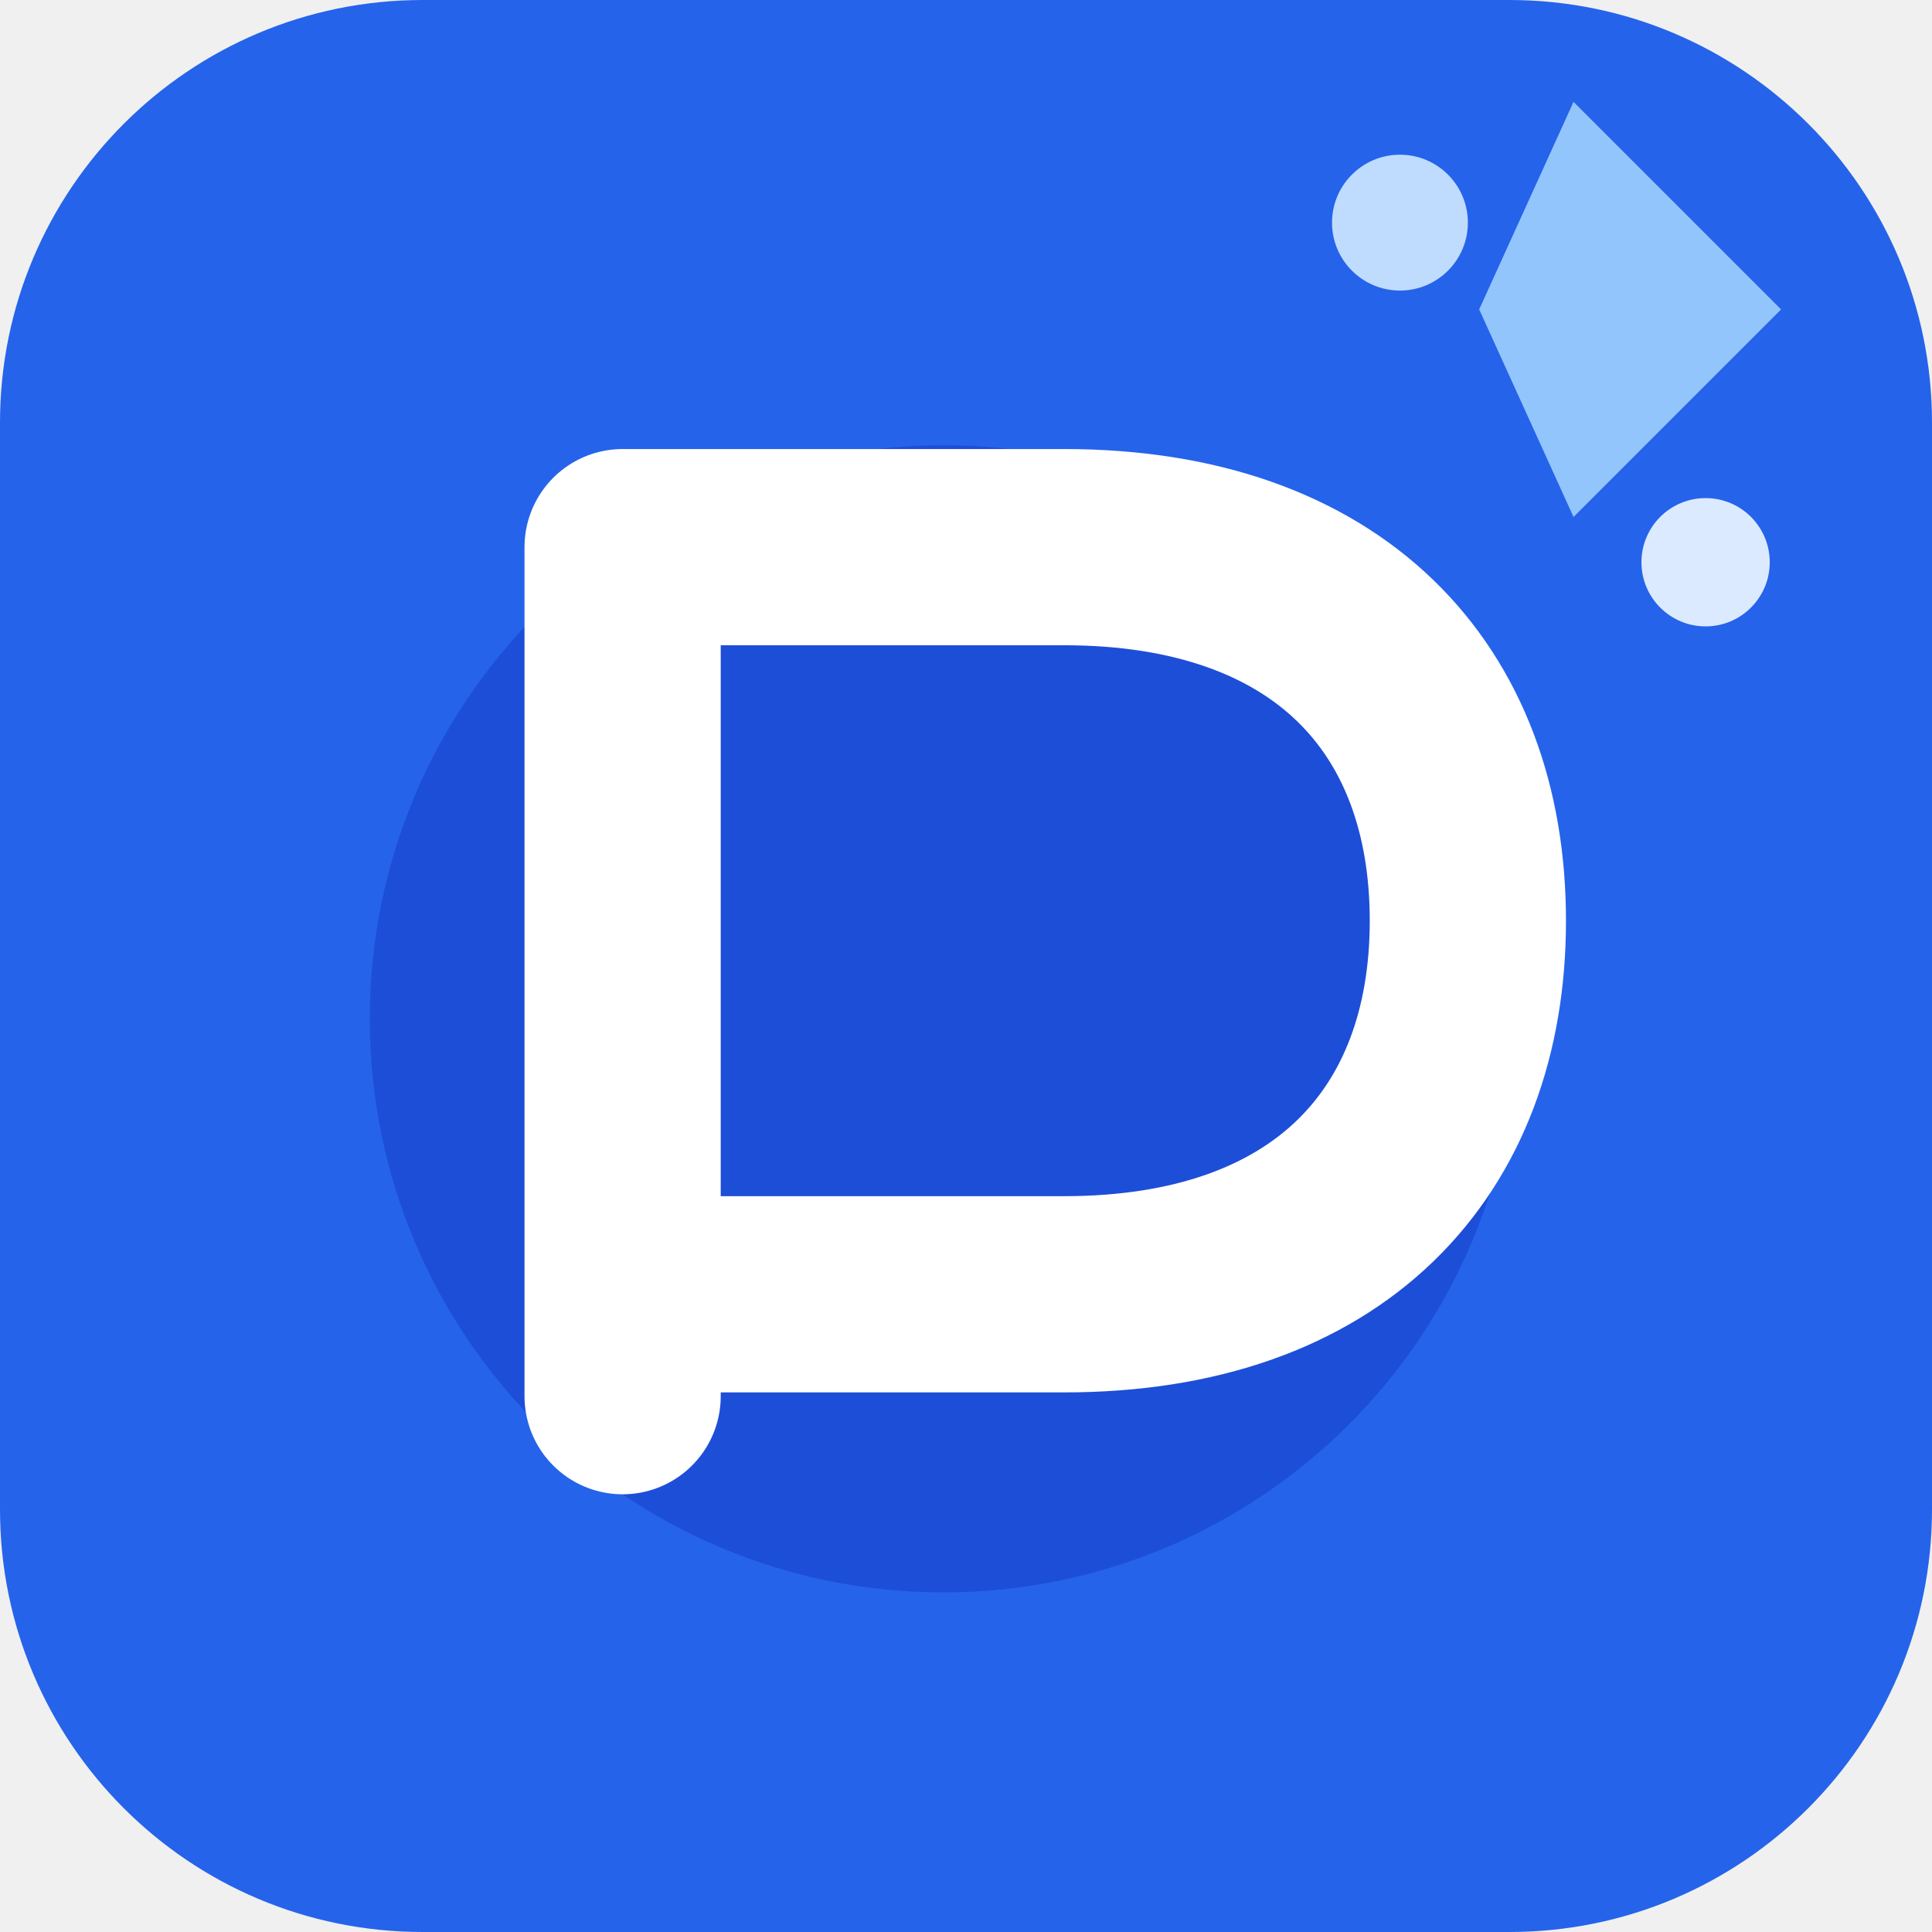
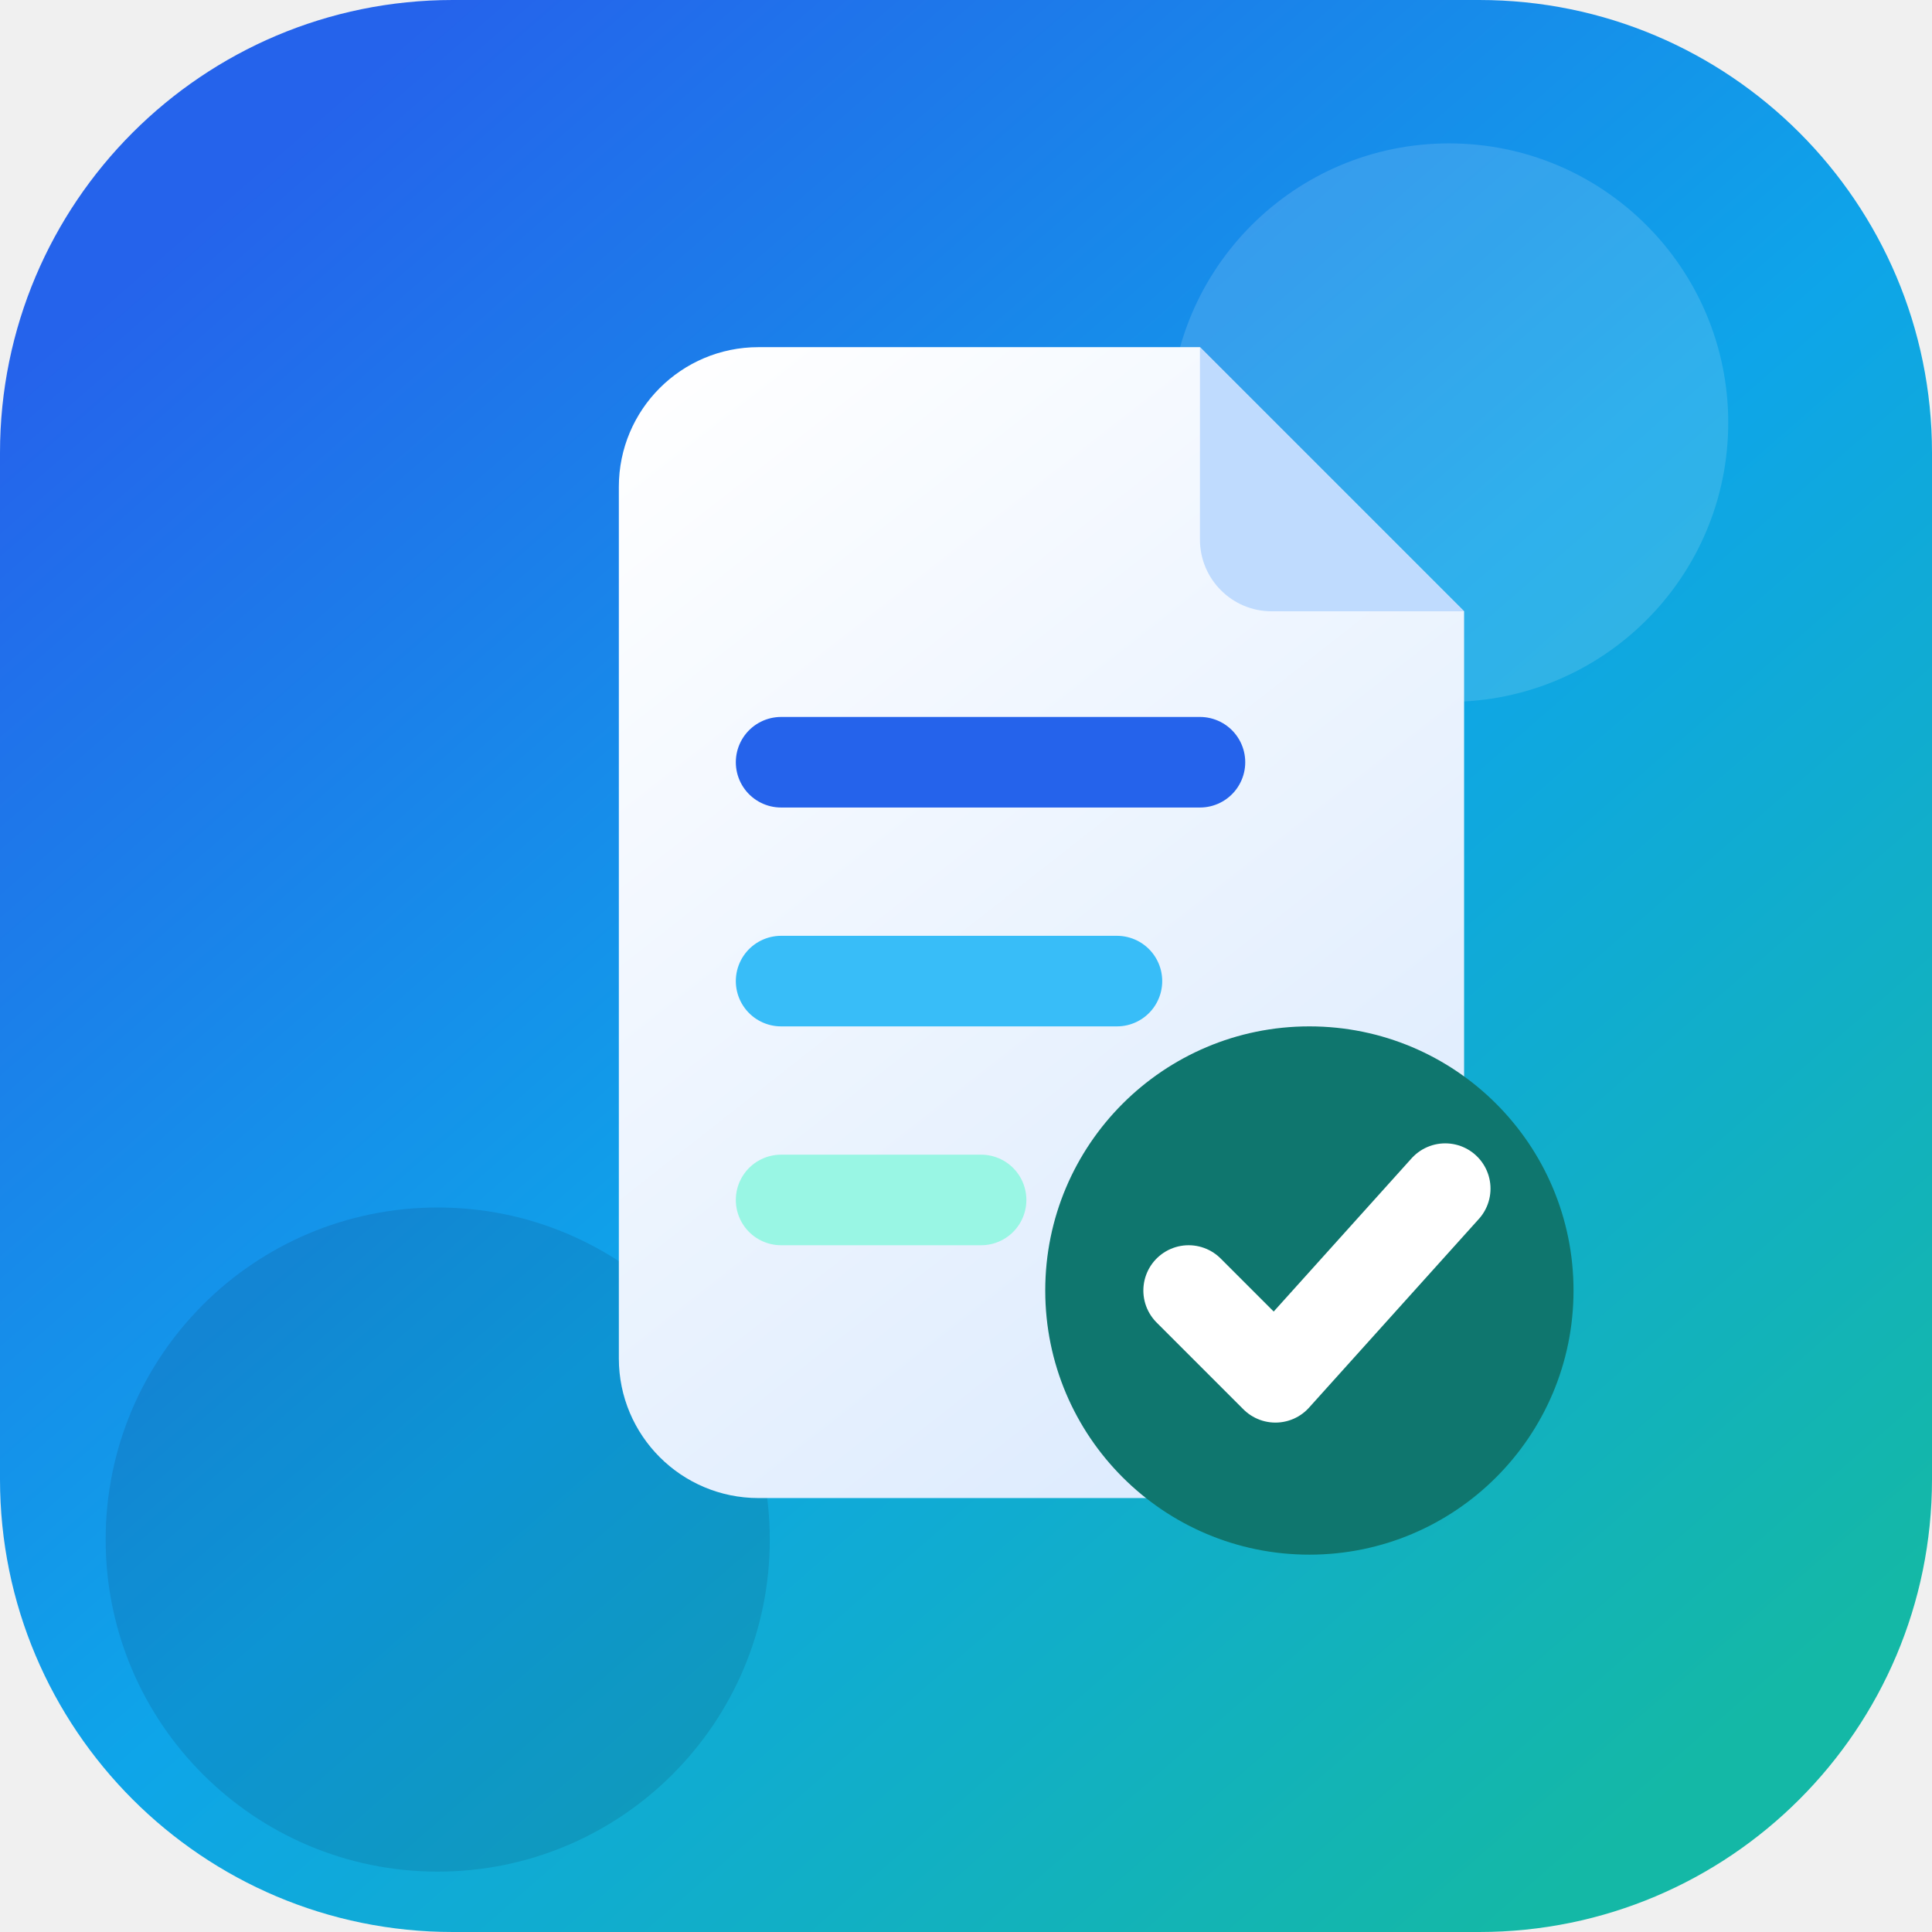
<svg xmlns="http://www.w3.org/2000/svg" width="512" height="512" viewBox="0 0 512 512" fill="none">
-   <rect width="512" height="512" rx="112" fill="#2563EB" />
-   <circle cx="250" cy="270" r="152" fill="#1D4ED8" />
-   <path d="M165 145V370M165 145H282C352 145 389 185 389 244C389 303 352 343 282 343H165" stroke="white" stroke-width="52" stroke-linecap="round" stroke-linejoin="round" />
-   <path d="M392 82L417 137L472 82L417 27L392 82Z" fill="#93C5FD" />
-   <circle cx="452" cy="149" r="17" fill="#DBEAFE" />
-   <circle cx="371" cy="59" r="18" fill="#BFDBFE" />
+   <defs>
+     <linearGradient id="paygent-bg" x1="72" y1="40" x2="448" y2="472" gradientUnits="userSpaceOnUse">
+       <stop stop-color="#2563EB" />
+       <stop offset="0.52" stop-color="#0EA5E9" />
+       <stop offset="1" stop-color="#14B8A6" />
+     </linearGradient>
+     <linearGradient id="paygent-card" x1="146" y1="116" x2="356" y2="384" gradientUnits="userSpaceOnUse">
+       <stop stop-color="#FFFFFF" />
+       <stop offset="1" stop-color="#DBEAFE" />
+     </linearGradient>
+   </defs>
+   <rect width="512" height="512" rx="120" fill="url(#paygent-bg)" />
+   <circle cx="384" cy="112" r="74" fill="white" fill-opacity="0.14" />
+   <circle cx="116" cy="408" r="88" fill="#0F172A" fill-opacity="0.12" />
+   <path d="M164 129C164 108.565 180.565 92 201 92H318L388 162V360C388 380.435 371.435 397 351 397H201C180.565 397 164 380.435 164 360V129Z" fill="url(#paygent-card)" />
+   <path d="M318 92V143C318 153.493 326.507 162 337 162H388" fill="#BFDBFE" />
+   <path d="M207 202H318" stroke="#2563EB" stroke-width="24" stroke-linecap="round" />
+   <path d="M207 260H296" stroke="#38BDF8" stroke-width="24" stroke-linecap="round" />
+   <path d="M207 318H260" stroke="#99F6E4" stroke-width="24" stroke-linecap="round" />
+   <circle cx="347" cy="342" r="70" fill="#0F766E" />
+   <path d="M315 342L338 365L383 315" stroke="white" stroke-width="24" stroke-linecap="round" stroke-linejoin="round" />
</svg>
